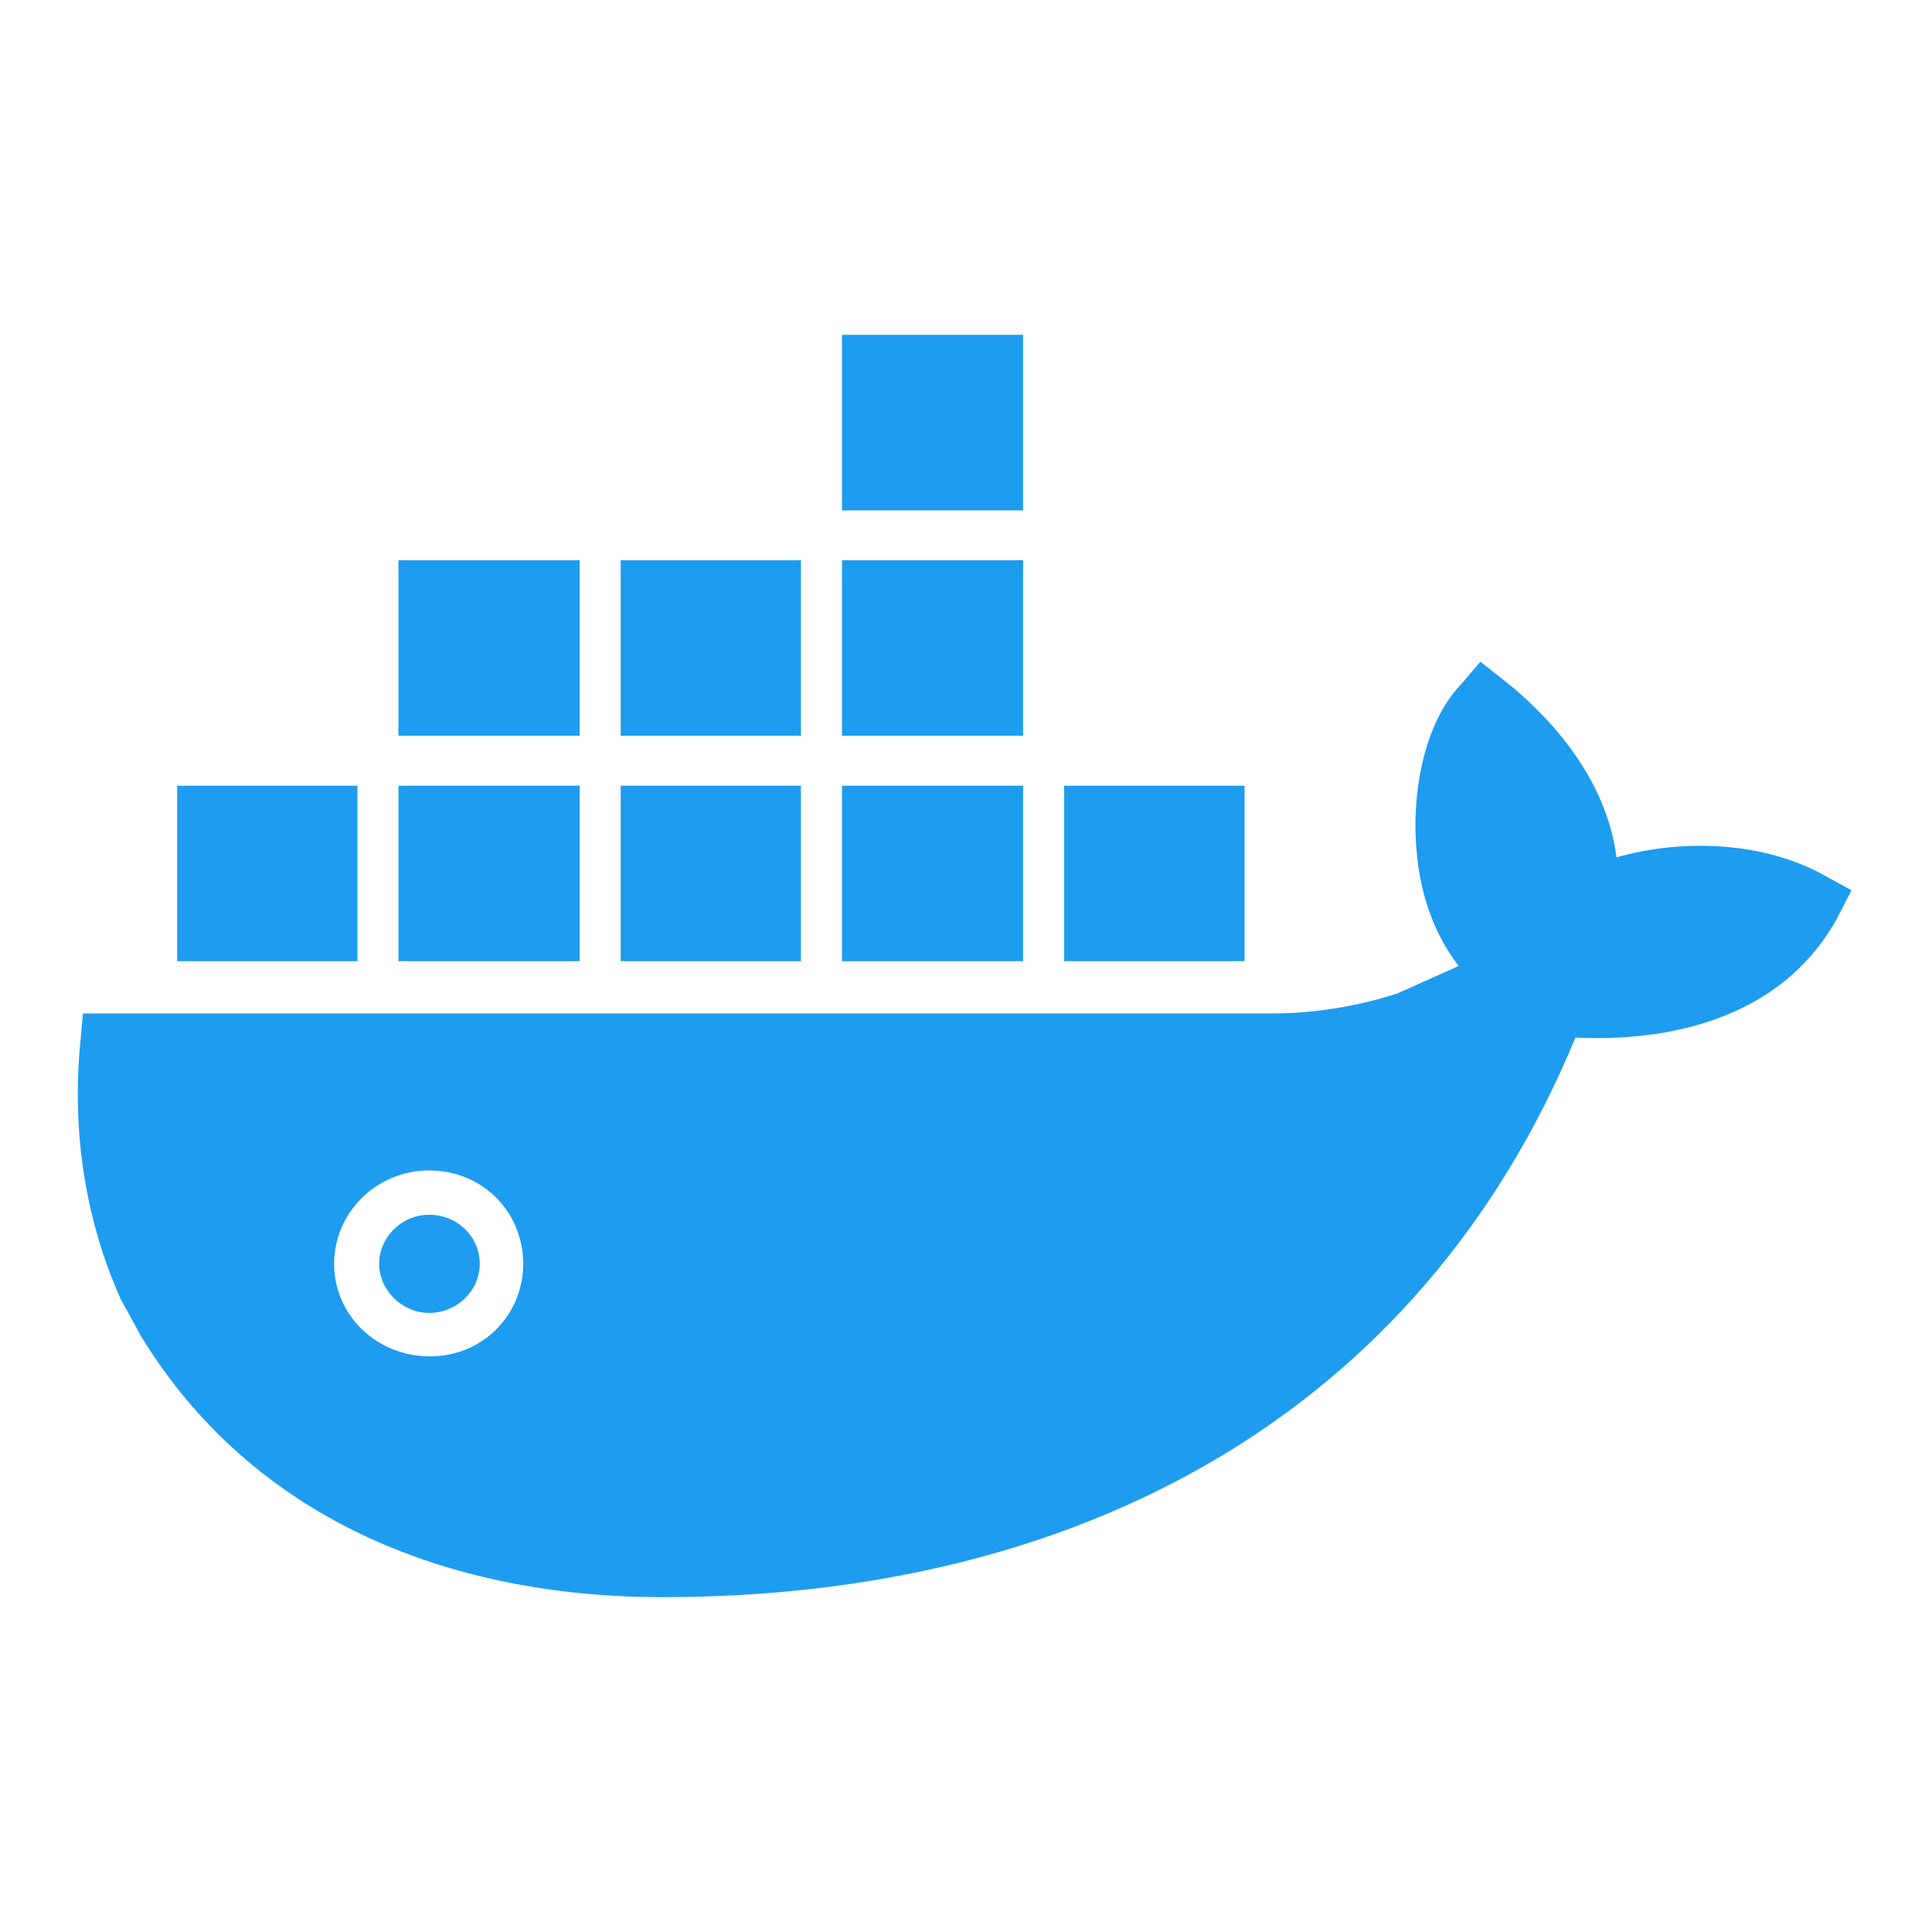
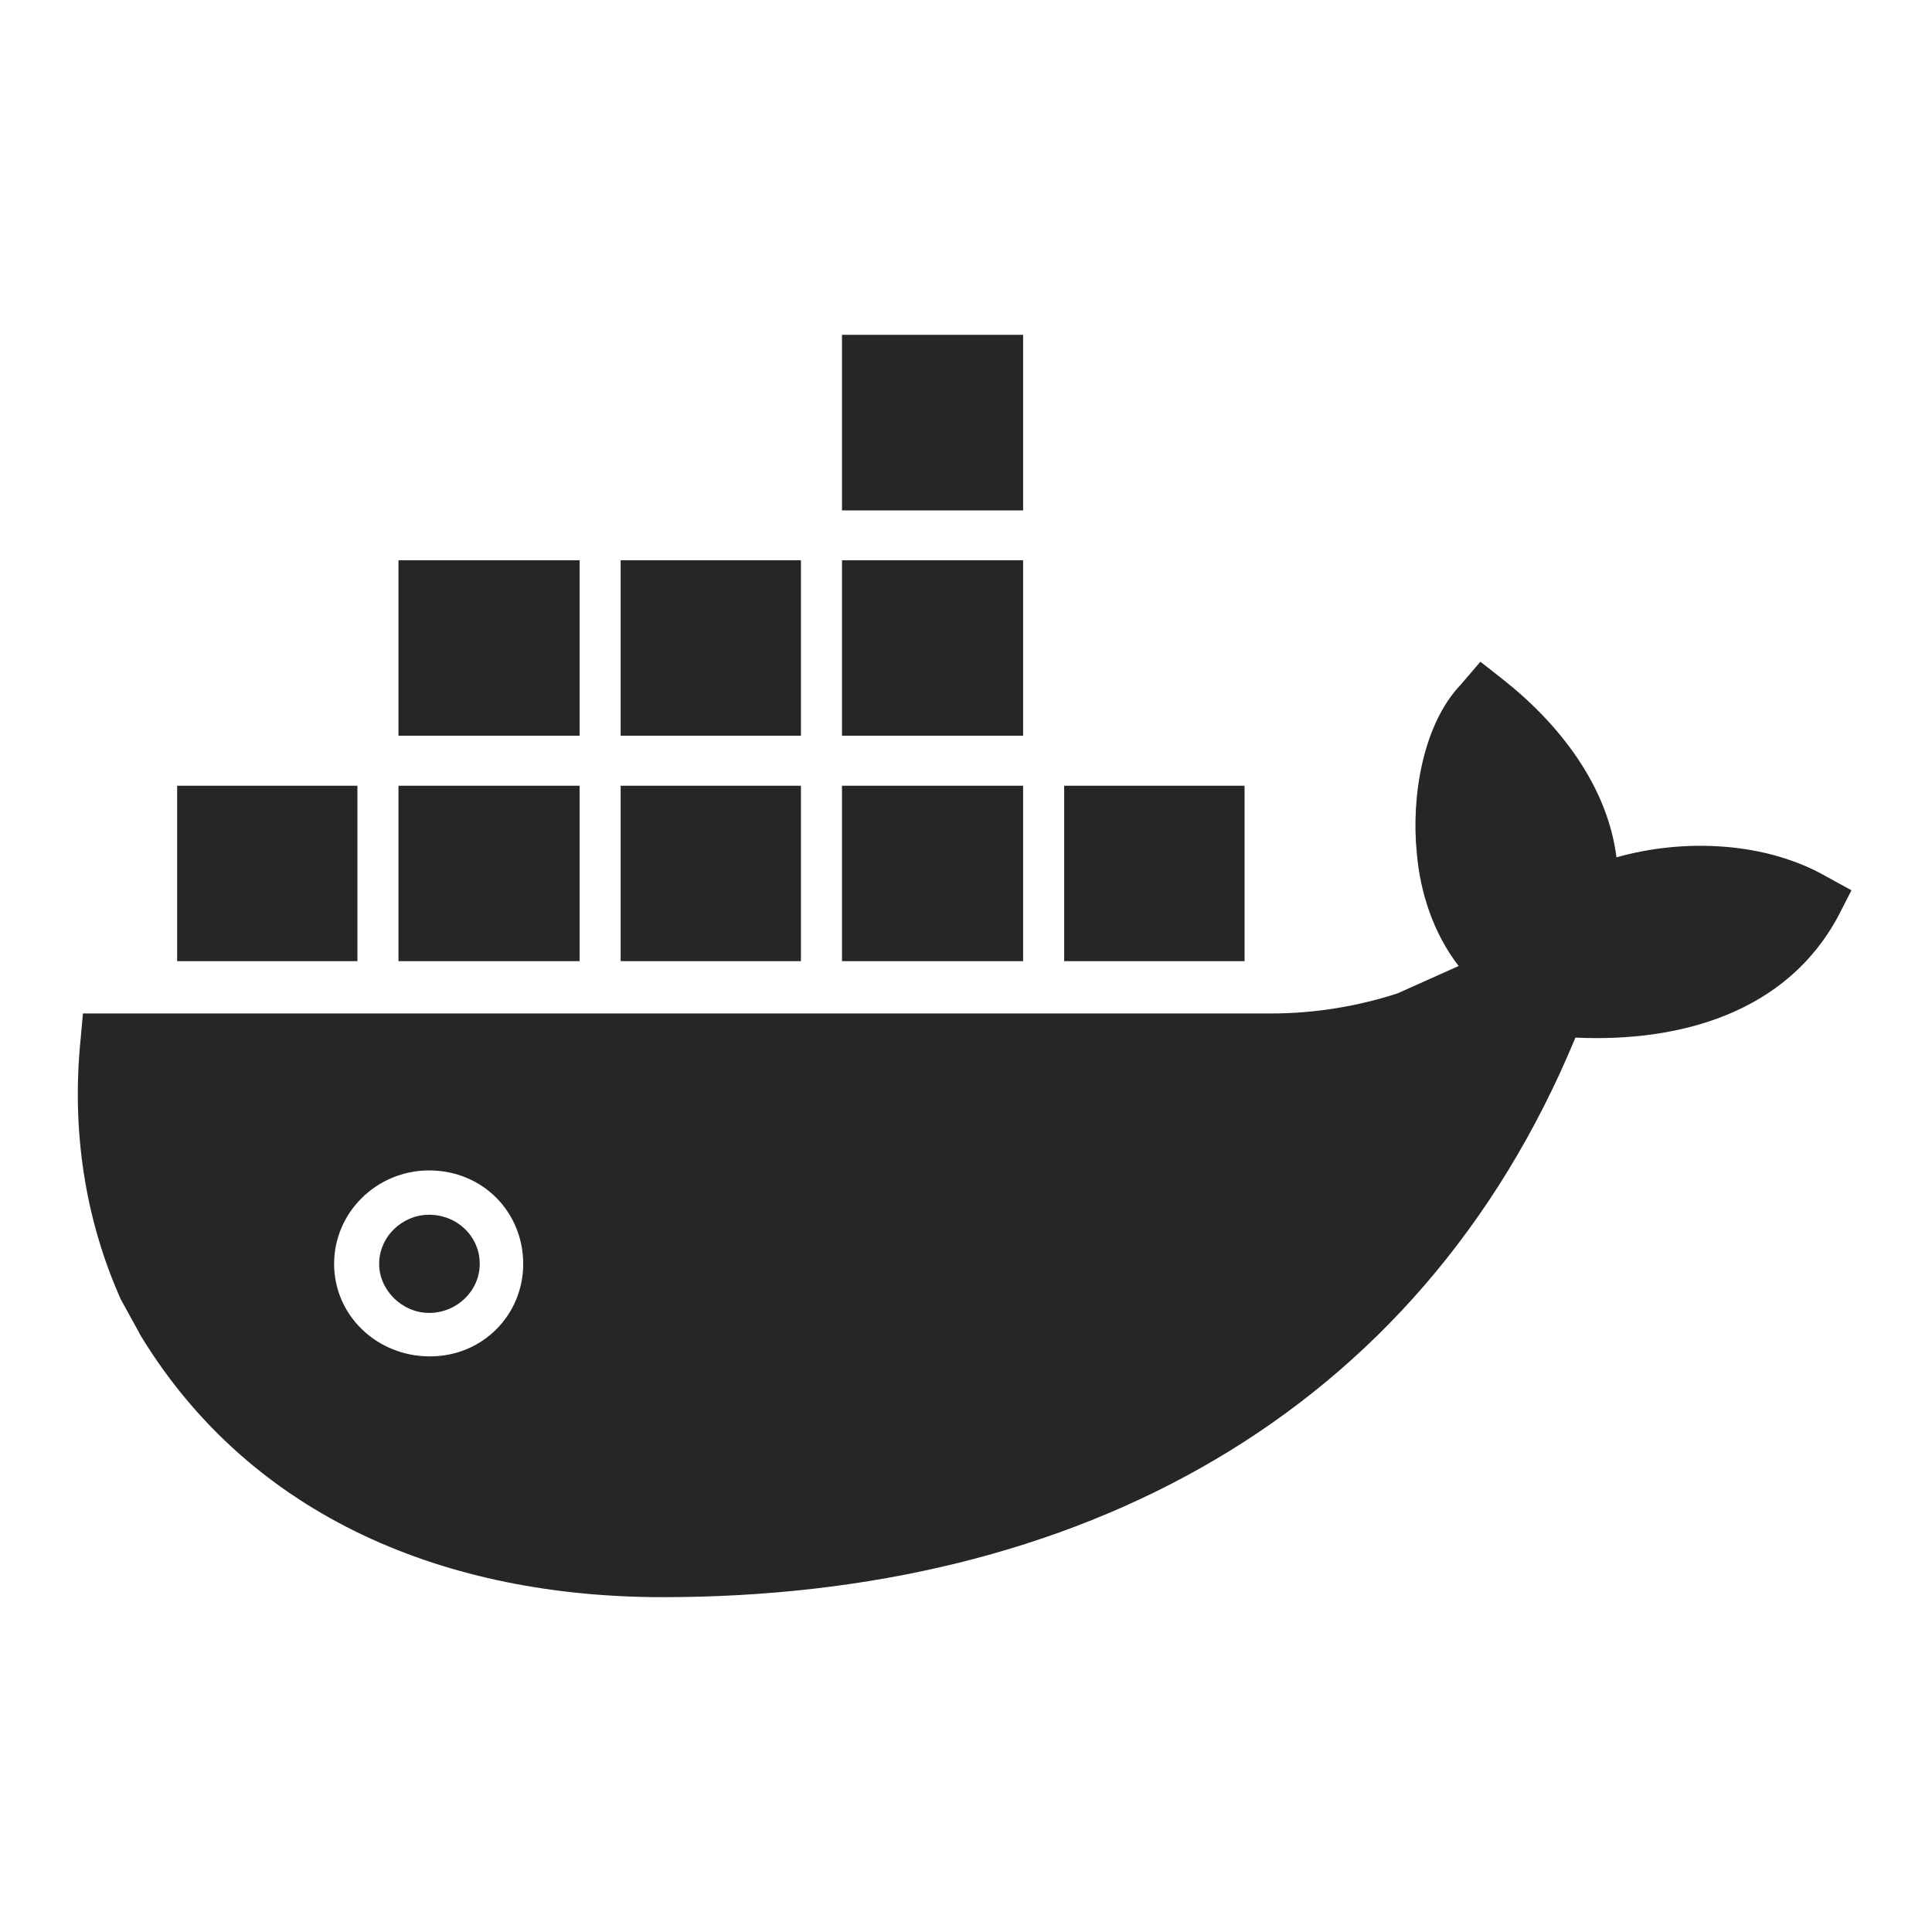
<svg xmlns="http://www.w3.org/2000/svg" viewBox="0 0 16 16" fill="none">
-   <path d="M1.467 6.507H2.96V7.96H1.467V6.507ZM3.3 6.507H4.8V7.96H3.3V6.507ZM3.3 4.64H4.8V6.093H3.3V4.64ZM5.14 6.507H6.633V7.96H5.14V6.507ZM5.14 4.64H6.633V6.093H5.14V4.64ZM6.973 6.507H8.473V7.96H6.973V6.507ZM6.973 4.64H8.473V6.093H6.973V4.64ZM8.813 6.507H10.307V7.96H8.813V6.507ZM6.973 2.773H8.473V4.227H6.973V2.773ZM3.553 10.06C3.787 10.06 3.973 10.24 3.973 10.467C3.973 10.687 3.787 10.873 3.553 10.873C3.333 10.873 3.14 10.687 3.14 10.467C3.14 10.24 3.333 10.06 3.553 10.06ZM15.127 7.26L15.333 7.373L15.227 7.58C14.8 8.387 13.913 8.633 13.047 8.593C11.747 11.733 8.913 13.227 5.487 13.227C3.713 13.227 2.087 12.58 1.16 11.053L1.147 11.027L1 10.76C0.7 10.087 0.593 9.353 0.667 8.613L0.687 8.393H10.533C10.887 8.393 11.247 8.333 11.573 8.227L12.08 8C11.873 7.733 11.76 7.393 11.733 7.06C11.687 6.607 11.78 6 12.1 5.667L12.26 5.48L12.447 5.627C12.92 6 13.313 6.513 13.387 7.1C13.953 6.94 14.627 6.973 15.127 7.26ZM3.56 11.233C4 11.233 4.333 10.887 4.333 10.467C4.333 10.04 4 9.693 3.553 9.693C3.12 9.693 2.767 10.04 2.767 10.467C2.767 10.893 3.12 11.233 3.56 11.233Z" fill="#1E9CEF" />
+   <path d="M1.467 6.507H2.96V7.96H1.467V6.507ZM3.3 6.507H4.8V7.96H3.3V6.507ZM3.3 4.64H4.8V6.093H3.3V4.64ZM5.14 6.507H6.633V7.96H5.14V6.507ZM5.14 4.64H6.633V6.093H5.14V4.64ZM6.973 6.507H8.473V7.96H6.973V6.507ZM6.973 4.64H8.473V6.093H6.973V4.64ZM8.813 6.507H10.307V7.96H8.813V6.507ZM6.973 2.773H8.473V4.227H6.973V2.773ZM3.553 10.06C3.787 10.06 3.973 10.24 3.973 10.467C3.973 10.687 3.787 10.873 3.553 10.873C3.333 10.873 3.14 10.687 3.14 10.467C3.14 10.24 3.333 10.06 3.553 10.06ZM15.127 7.26L15.333 7.373L15.227 7.58C14.8 8.387 13.913 8.633 13.047 8.593C11.747 11.733 8.913 13.227 5.487 13.227C3.713 13.227 2.087 12.58 1.16 11.053L1.147 11.027L1 10.76C0.7 10.087 0.593 9.353 0.667 8.613L0.687 8.393H10.533C10.887 8.393 11.247 8.333 11.573 8.227L12.08 8C11.873 7.733 11.76 7.393 11.733 7.06C11.687 6.607 11.78 6 12.1 5.667L12.26 5.48L12.447 5.627C12.92 6 13.313 6.513 13.387 7.1C13.953 6.94 14.627 6.973 15.127 7.26ZM3.56 11.233C4 11.233 4.333 10.887 4.333 10.467C4.333 10.04 4 9.693 3.553 9.693C3.12 9.693 2.767 10.04 2.767 10.467C2.767 10.893 3.12 11.233 3.56 11.233Z" fill="#262626" />
</svg>
